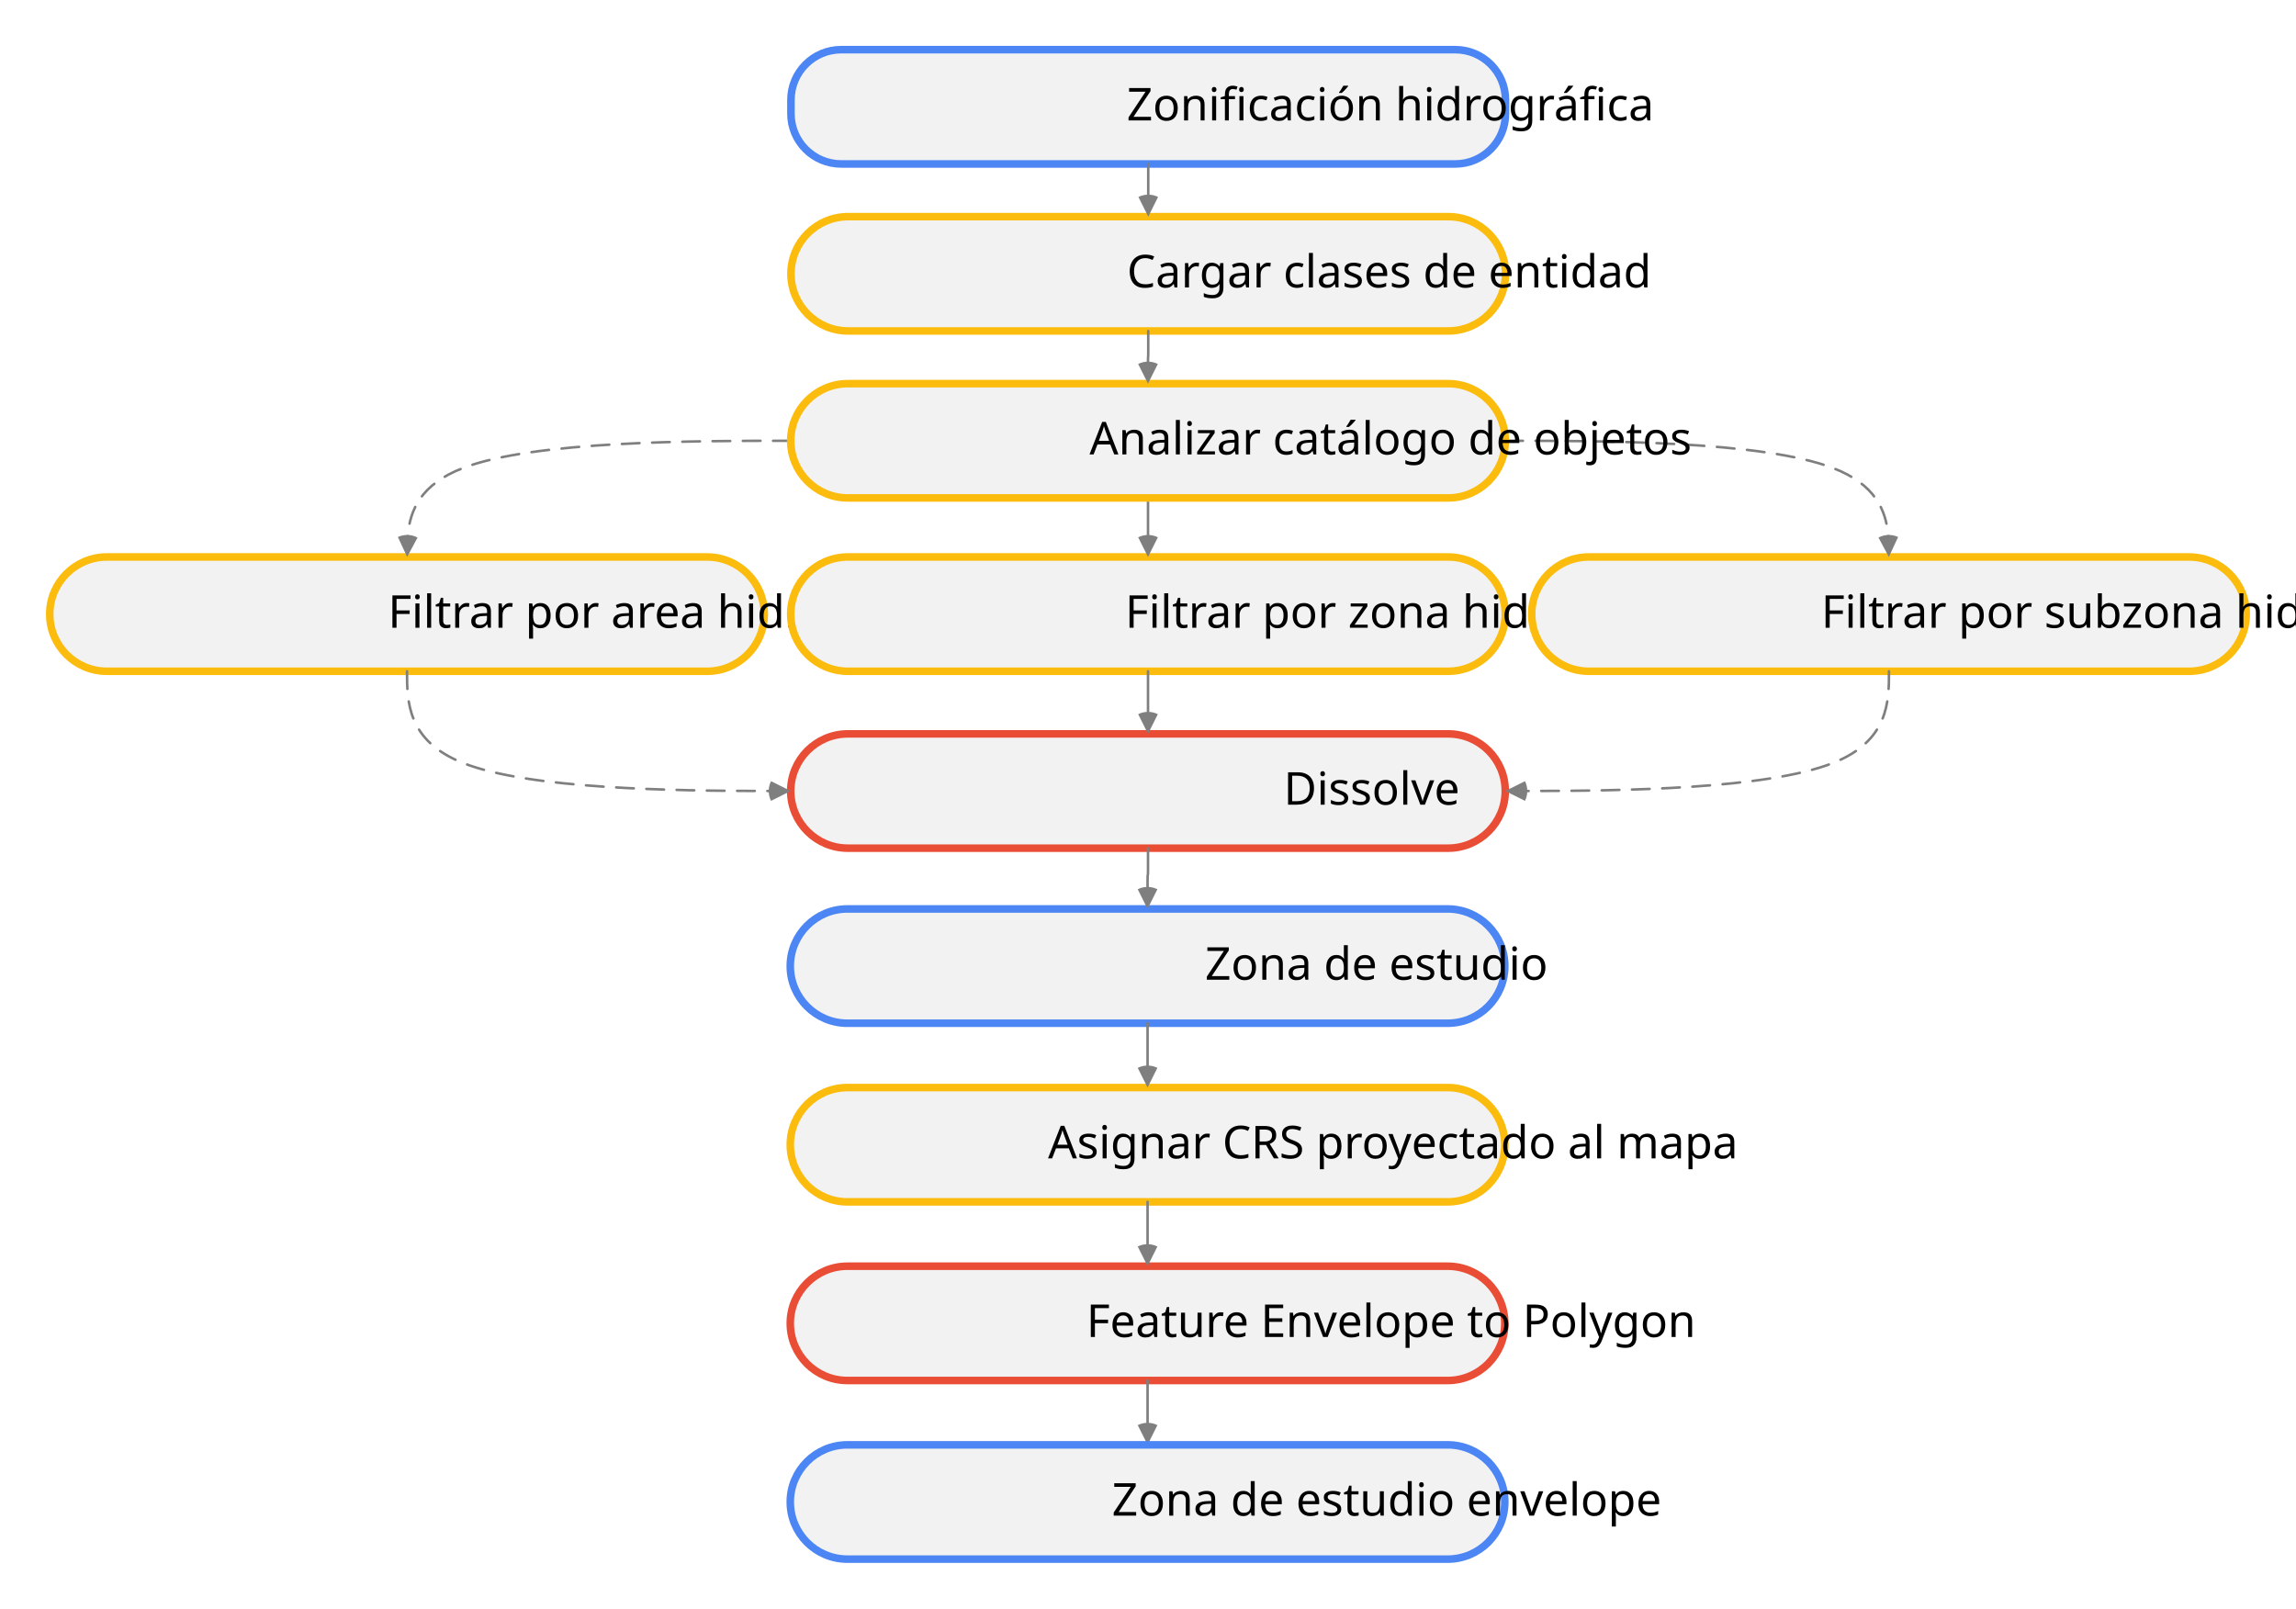
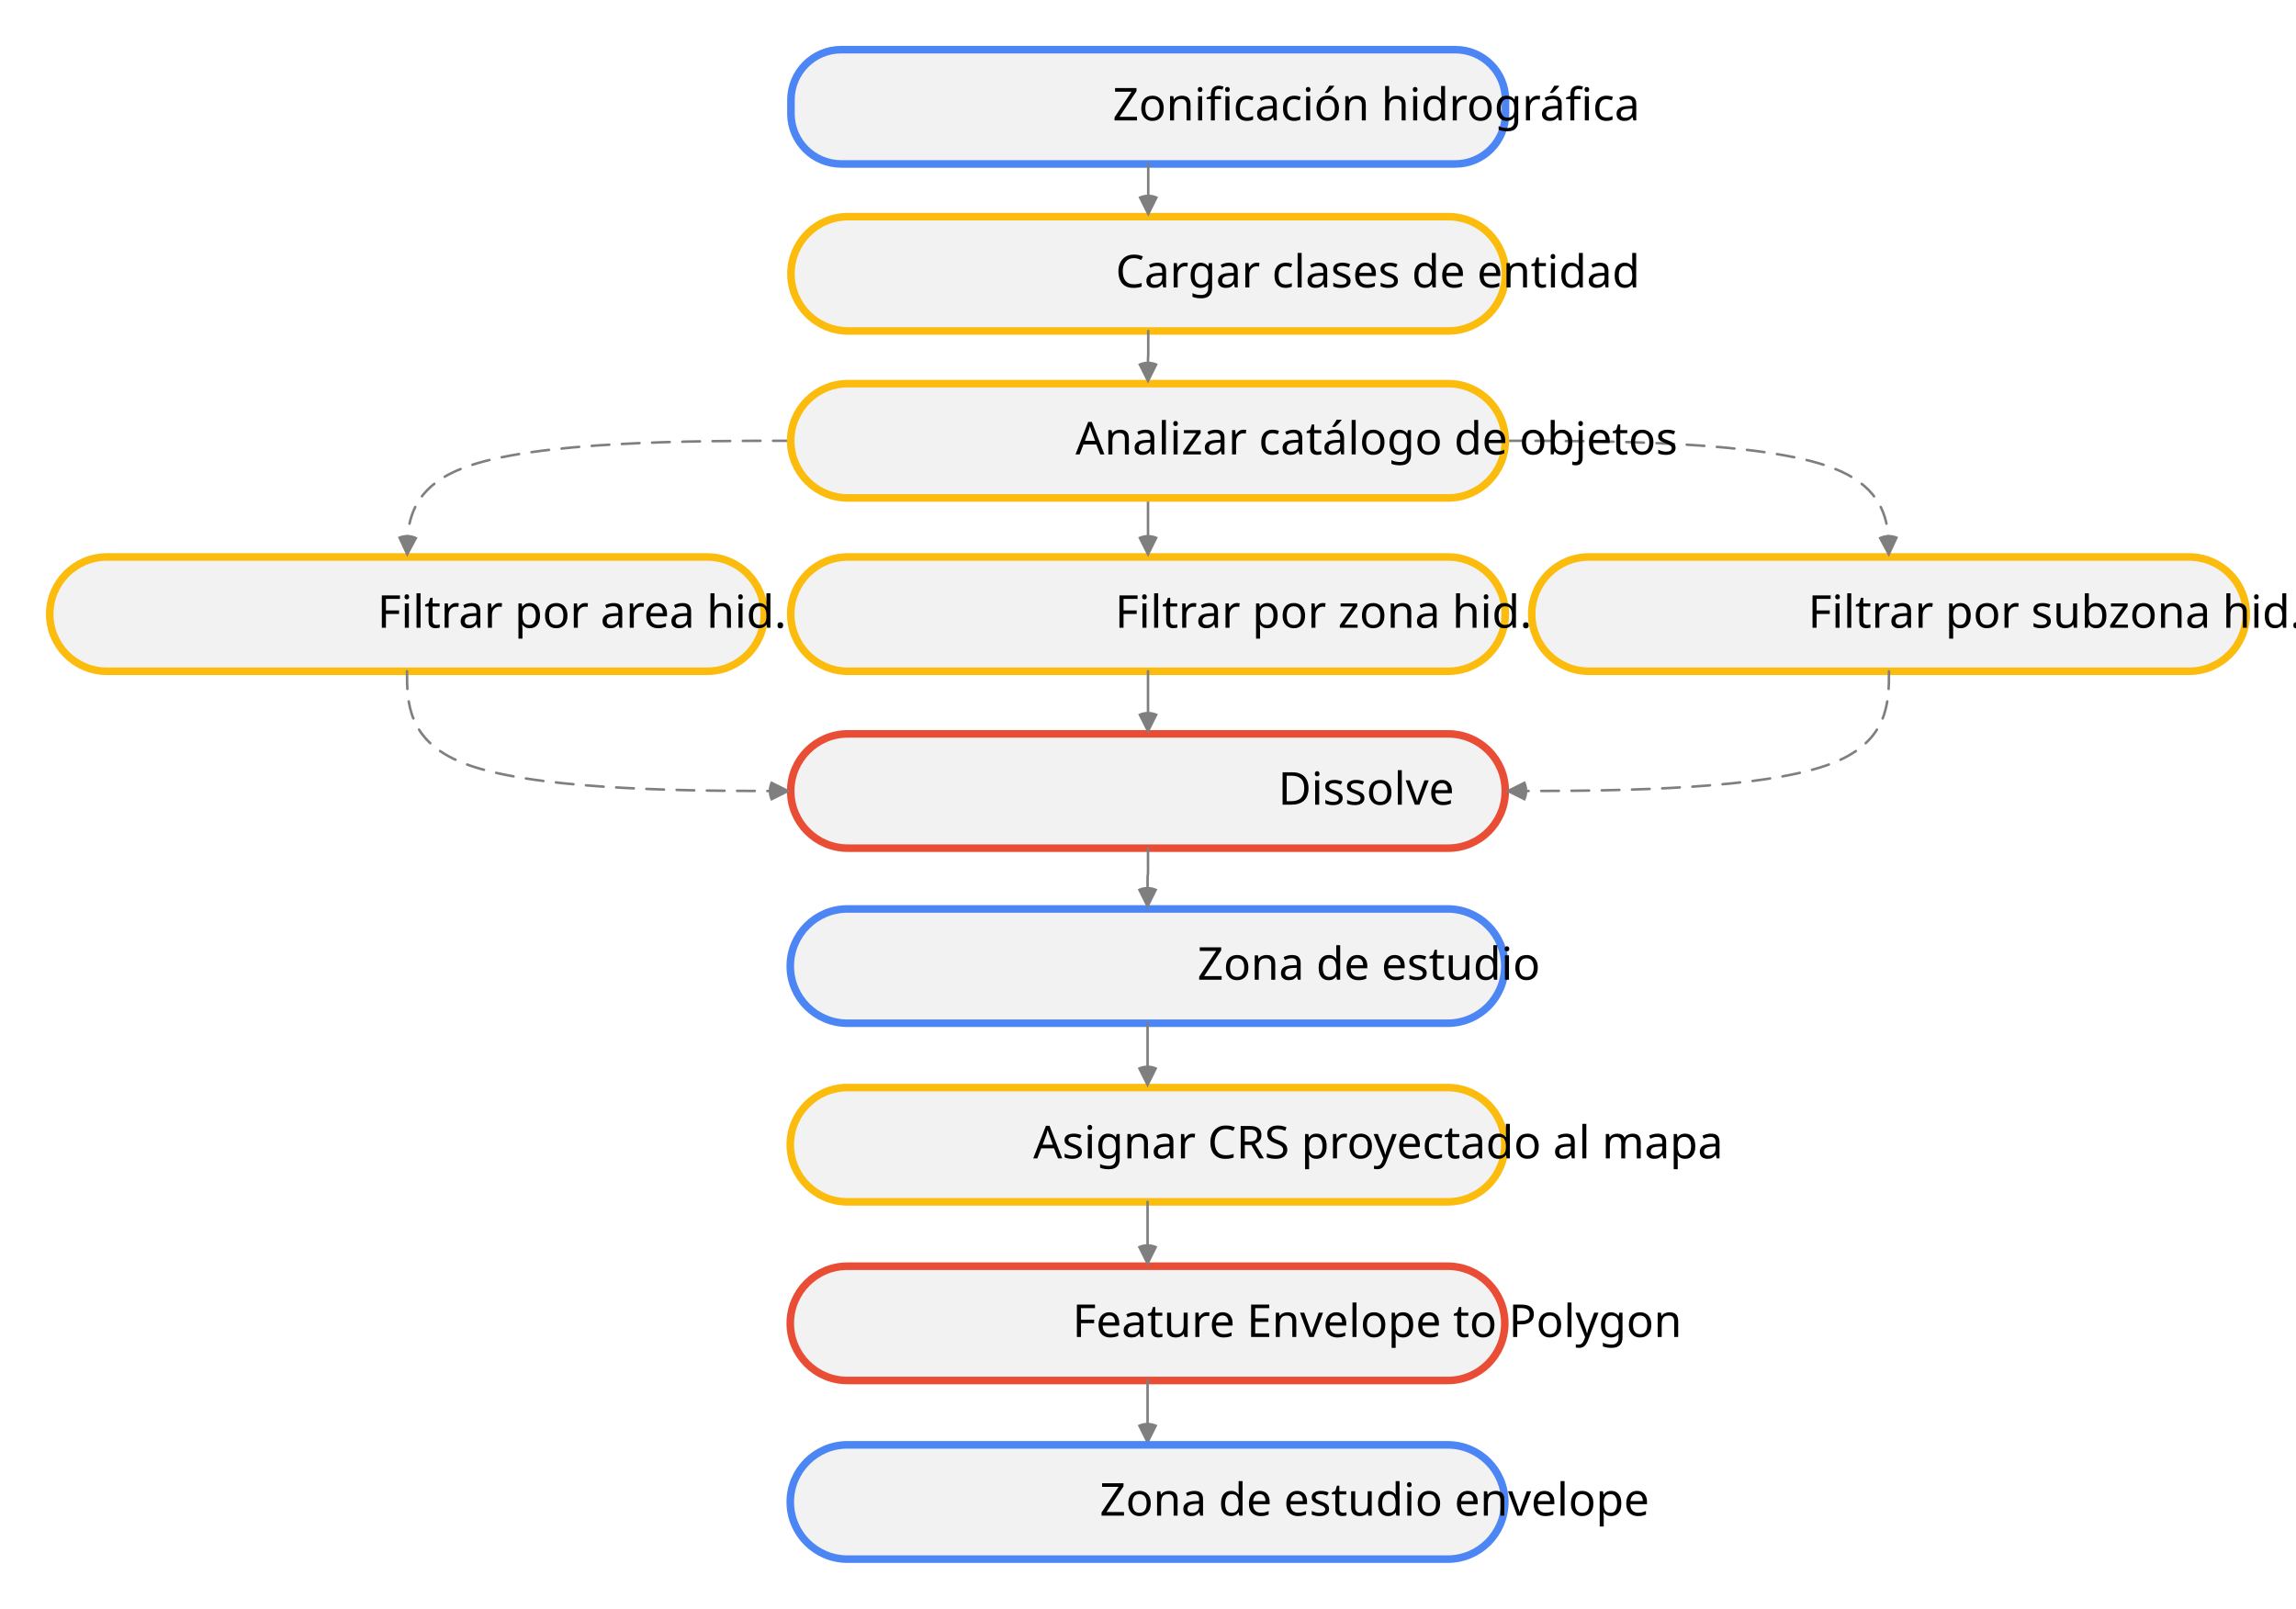
<svg xmlns="http://www.w3.org/2000/svg" xmlns:ns1="http://schemas.microsoft.com/visio/2003/SVGExtensions/" xmlns:xlink="http://www.w3.org/1999/xlink" width="6.325in" height="4.432in" viewBox="0 0 455.377 319.114" xml:space="preserve" color-interpolation-filters="sRGB" class="st12">
  <ns1:documentProperties ns1:langID="1033" ns1:metric="true" ns1:viewMarkup="false" />
  <style type="text/css">
	
		.st1 {fill:#f2f2f2;stroke:#4c85f4;stroke-width:1.5}
		.st2 {fill:#4c85f4;fill-opacity:1;stroke:#4c85f4;stroke-opacity:1;stroke-width:0.373}
- 		.st3 {fill:#000000;font-family:Segoe UI Light;font-size:0.75em}
+ 		.st3 {fill:#000000;font-family:Segoe UI;font-size:0.75em}
		.st4 {fill:#f2f2f2;stroke:#fbbc0e;stroke-width:1.5}
		.st5 {fill:#fbbc0e;fill-opacity:1;stroke:#fbbc0e;stroke-opacity:1;stroke-width:0.373}
		.st6 {marker-end:url(#mrkr6-16);stroke:#7f7f7f;stroke-linecap:round;stroke-linejoin:round;stroke-width:0.5}
		.st7 {fill:#7f7f7f;fill-opacity:1;stroke:#7f7f7f;stroke-opacity:1;stroke-width:0.258}
		.st8 {marker-end:url(#mrkr6-26);stroke:#7f7f7f;stroke-dasharray:3.5,2.5;stroke-linecap:round;stroke-linejoin:round;stroke-width:0.5}
		.st9 {fill:#f2f2f2;stroke:#ea4d35;stroke-width:1.5}
		.st10 {fill:#ea4d35;fill-opacity:1;stroke:#ea4d35;stroke-opacity:1;stroke-width:0.373}
		.st11 {marker-end:url(#mrkr6-26);stroke:#7f7f7f;stroke-linecap:round;stroke-linejoin:round;stroke-width:0.5}
		.st12 {fill:none;fill-rule:evenodd;font-size:12px;overflow:visible;stroke-linecap:square;stroke-miterlimit:3}
	
	</style>
  <defs id="Markers">
    <g id="lend6">
      <path d="M 2 1 L 0 0 L 2.012 -1.006 C 2.329 -0.373 2.329 0.373 2.012 1.006 " style="stroke:none" />
    </g>
    <marker id="mrkr6-4" class="st2" ns1:arrowType="6" ns1:arrowSize="2" ns1:setback="6.03" refX="6.03" orient="auto" markerUnits="strokeWidth" overflow="visible">
      <use xlink:href="#lend6" transform="scale(2.68) " />
    </marker>
    <marker id="mrkr6-9" class="st5" ns1:arrowType="6" ns1:arrowSize="2" ns1:setback="6.03" refX="6.03" orient="auto" markerUnits="strokeWidth" overflow="visible">
      <use xlink:href="#lend6" transform="scale(2.68) " />
    </marker>
    <marker id="mrkr6-16" class="st7" ns1:arrowType="6" ns1:arrowSize="0" ns1:setback="8.73" refX="-8.73" orient="auto" markerUnits="strokeWidth" overflow="visible">
      <use xlink:href="#lend6" transform="scale(-3.88,-3.88) " />
    </marker>
    <marker id="mrkr6-26" class="st7" ns1:arrowType="6" ns1:arrowSize="0" ns1:setback="8.01" refX="-8.01" orient="auto" markerUnits="strokeWidth" overflow="visible">
      <use xlink:href="#lend6" transform="scale(-3.88,-3.88) " />
    </marker>
    <marker id="mrkr6-34" class="st10" ns1:arrowType="6" ns1:arrowSize="2" ns1:setback="6.03" refX="6.03" orient="auto" markerUnits="strokeWidth" overflow="visible">
      <use xlink:href="#lend6" transform="scale(2.68) " />
    </marker>
  </defs>
  <g ns1:mID="0" ns1:index="1" ns1:groupContext="foregroundPage">
    <ns1:pageProperties ns1:drawingScale="0.0393701" ns1:pageScale="0.0393701" ns1:drawingUnits="24" ns1:shadowOffsetX="8.50394" ns1:shadowOffsetY="-8.50394" />
    <ns1:layer ns1:name="Connector" ns1:index="0" />
    <g id="shape83-1" ns1:mID="83" ns1:groupContext="shape" transform="translate(156.868,-286.59)">
      <ns1:userDefs>
        <ns1:ud ns1:nameU="CTypeTopLeftSnip" ns1:prompt="" ns1:val="VT0(0):5" />
        <ns1:ud ns1:nameU="CTypeTopRightSnip" ns1:prompt="" ns1:val="VT0(0):5" />
        <ns1:ud ns1:nameU="CTypeBotLeftSnip" ns1:prompt="" ns1:val="VT0(0):5" />
        <ns1:ud ns1:nameU="CTypeBotRightSnip" ns1:prompt="" ns1:val="VT0(0):5" />
        <ns1:ud ns1:nameU="CornerLockHoriz" ns1:prompt="" ns1:val="VT0(1):5" />
        <ns1:ud ns1:nameU="CornerLockVert" ns1:prompt="" ns1:val="VT0(1):5" />
        <ns1:ud ns1:nameU="CornerLockDiag" ns1:prompt="" ns1:val="VT0(0):5" />
        <ns1:ud ns1:nameU="TopLeftOffset" ns1:prompt="" ns1:val="VT0(0.15748031496063):24" />
        <ns1:ud ns1:nameU="TopRightOffset" ns1:prompt="" ns1:val="VT0(0.15748031496063):24" />
        <ns1:ud ns1:nameU="BotLeftOffset" ns1:prompt="" ns1:val="VT0(0.15748031496063):24" />
        <ns1:ud ns1:nameU="BotRightOffset" ns1:prompt="" ns1:val="VT0(0.15748031496063):24" />
        <ns1:ud ns1:nameU="visVersion" ns1:prompt="" ns1:val="VT0(15):26" />
        <ns1:ud ns1:nameU="TopLeftOffset" ns1:prompt="" ns1:val="VT0(0.13834211119984):1" />
        <ns1:ud ns1:nameU="TopRightOffset" ns1:prompt="" ns1:val="VT0(0.13834211119984):1" />
        <ns1:ud ns1:nameU="BotLeftOffset" ns1:prompt="" ns1:val="VT0(0.13834211119984):1" />
        <ns1:ud ns1:nameU="BotRightOffset" ns1:prompt="" ns1:val="VT0(0.13834211119984):1" />
      </ns1:userDefs>
      <ns1:textBlock ns1:margins="rect(4,4,4,4)" ns1:tabSpace="42.5197" />
      <ns1:textRect cx="70.866" cy="307.776" width="141.74" height="22.677" />
      <path d="M9.96 319.11 L131.77 319.11 A9.96 9.96 -180 0 0 141.73 309.15 L141.73 306.4 A9.96 9.96 -180 0 0        131.77 296.44 L9.96 296.44 A9.96 9.96 -180 0 0 -0 306.4 L0 309.15 A9.96 9.96 -180 0 0 9.96 319.11        Z" class="st1" />
-       <text x="24.5" y="310.48" class="st3" ns1:langID="1033">
+       <text x="21.72" y="310.48" class="st3" ns1:langID="1033">
        <ns1:paragraph ns1:horizAlign="1" />
        <ns1:tabList />Zonificación hidrográfica</text>
    </g>
    <g id="shape84-6" ns1:mID="84" ns1:groupContext="shape" transform="translate(156.868,-253.466)">
      <ns1:userDefs>
        <ns1:ud ns1:nameU="CTypeTopLeftSnip" ns1:prompt="" ns1:val="VT0(0):5" />
        <ns1:ud ns1:nameU="CTypeTopRightSnip" ns1:prompt="" ns1:val="VT0(0):5" />
        <ns1:ud ns1:nameU="CTypeBotLeftSnip" ns1:prompt="" ns1:val="VT0(0):5" />
        <ns1:ud ns1:nameU="CTypeBotRightSnip" ns1:prompt="" ns1:val="VT0(0):5" />
        <ns1:ud ns1:nameU="CornerLockHoriz" ns1:prompt="" ns1:val="VT0(1):5" />
        <ns1:ud ns1:nameU="CornerLockVert" ns1:prompt="" ns1:val="VT0(1):5" />
        <ns1:ud ns1:nameU="CornerLockDiag" ns1:prompt="" ns1:val="VT0(0):5" />
        <ns1:ud ns1:nameU="TopLeftOffset" ns1:prompt="" ns1:val="VT0(0.15748031496063):24" />
        <ns1:ud ns1:nameU="TopRightOffset" ns1:prompt="" ns1:val="VT0(0.15748031496063):24" />
        <ns1:ud ns1:nameU="BotLeftOffset" ns1:prompt="" ns1:val="VT0(0.15748031496063):24" />
        <ns1:ud ns1:nameU="BotRightOffset" ns1:prompt="" ns1:val="VT0(0.15748031496063):24" />
        <ns1:ud ns1:nameU="visVersion" ns1:prompt="" ns1:val="VT0(15):26" />
      </ns1:userDefs>
      <ns1:textBlock ns1:margins="rect(4,4,4,4)" ns1:tabSpace="42.5197" />
      <ns1:textRect cx="70.866" cy="307.776" width="141.74" height="22.677" />
      <path d="M11.34 319.11 L130.39 319.11 A11.338 11.338 -180 0 0 141.73 307.78 A11.338 11.338 -180 0 0 130.39 296.44        L11.34 296.44 A11.338 11.338 -180 0 0 0 307.78 A11.338 11.338 -180 0 0 11.34 319.11 Z" class="st4" />
-       <text x="24.53" y="310.48" class="st3" ns1:langID="1033">
+       <text x="22.29" y="310.48" class="st3" ns1:langID="1033">
        <ns1:paragraph ns1:horizAlign="1" />
        <ns1:tabList />Cargar clases de entidad</text>
    </g>
    <g id="shape85-11" ns1:mID="85" ns1:groupContext="shape" ns1:layerMember="0" transform="translate(220.648,-288.453)">
      <ns1:userDefs>
        <ns1:ud ns1:nameU="visVersion" ns1:val="VT0(15):26" />
      </ns1:userDefs>
      <path d="M7.09 320.98 C7.09 322.47 7.09 324.83 7.09 327.06" class="st6" />
    </g>
    <g id="shape86-17" ns1:mID="86" ns1:groupContext="shape" transform="translate(9.84707,-185.96)">
      <ns1:userDefs>
        <ns1:ud ns1:nameU="CTypeTopLeftSnip" ns1:prompt="" ns1:val="VT0(0):5" />
        <ns1:ud ns1:nameU="CTypeTopRightSnip" ns1:prompt="" ns1:val="VT0(0):5" />
        <ns1:ud ns1:nameU="CTypeBotLeftSnip" ns1:prompt="" ns1:val="VT0(0):5" />
        <ns1:ud ns1:nameU="CTypeBotRightSnip" ns1:prompt="" ns1:val="VT0(0):5" />
        <ns1:ud ns1:nameU="CornerLockHoriz" ns1:prompt="" ns1:val="VT0(1):5" />
        <ns1:ud ns1:nameU="CornerLockVert" ns1:prompt="" ns1:val="VT0(1):5" />
        <ns1:ud ns1:nameU="CornerLockDiag" ns1:prompt="" ns1:val="VT0(0):5" />
        <ns1:ud ns1:nameU="TopLeftOffset" ns1:prompt="" ns1:val="VT0(0.15748031496063):24" />
        <ns1:ud ns1:nameU="TopRightOffset" ns1:prompt="" ns1:val="VT0(0.15748031496063):24" />
        <ns1:ud ns1:nameU="BotLeftOffset" ns1:prompt="" ns1:val="VT0(0.15748031496063):24" />
        <ns1:ud ns1:nameU="BotRightOffset" ns1:prompt="" ns1:val="VT0(0.15748031496063):24" />
        <ns1:ud ns1:nameU="visVersion" ns1:prompt="" ns1:val="VT0(15):26" />
      </ns1:userDefs>
      <ns1:textBlock ns1:margins="rect(4,4,4,4)" ns1:tabSpace="42.5197" />
      <ns1:textRect cx="70.866" cy="307.776" width="141.74" height="22.677" />
      <path d="M11.34 319.11 L130.39 319.11 A11.338 11.338 -180 0 0 141.73 307.78 A11.338 11.338 -180 0 0 130.39 296.44        L11.34 296.44 A11.338 11.338 -180 0 0 0 307.78 A11.338 11.338 -180 0 0 11.34 319.11 Z" class="st4" />
-       <text x="24.98" y="310.48" class="st3" ns1:langID="1033">
+       <text x="22.88" y="310.48" class="st3" ns1:langID="1033">
        <ns1:paragraph ns1:horizAlign="1" />
        <ns1:tabList />Filtrar por area hid. - AH</text>
    </g>
    <g id="shape87-21" ns1:mID="87" ns1:groupContext="shape" ns1:layerMember="0" transform="translate(156.822,-231.68)">
      <ns1:userDefs>
        <ns1:ud ns1:nameU="visVersion" ns1:val="VT0(15):26" />
      </ns1:userDefs>
      <path d="M0 319.11 C-19.03 319.11 -50.94 319.11 -65.01 324.52 C-73.47 327.76 -75.48 332.96 -75.96 337.79 L-75.97 338.15" class="st8" />
    </g>
    <g id="shape88-27" ns1:mID="88" ns1:groupContext="shape" transform="translate(156.822,-185.96)">
      <ns1:userDefs>
        <ns1:ud ns1:nameU="CTypeTopLeftSnip" ns1:prompt="" ns1:val="VT0(0):5" />
        <ns1:ud ns1:nameU="CTypeTopRightSnip" ns1:prompt="" ns1:val="VT0(0):5" />
        <ns1:ud ns1:nameU="CTypeBotLeftSnip" ns1:prompt="" ns1:val="VT0(0):5" />
        <ns1:ud ns1:nameU="CTypeBotRightSnip" ns1:prompt="" ns1:val="VT0(0):5" />
        <ns1:ud ns1:nameU="CornerLockHoriz" ns1:prompt="" ns1:val="VT0(1):5" />
        <ns1:ud ns1:nameU="CornerLockVert" ns1:prompt="" ns1:val="VT0(1):5" />
        <ns1:ud ns1:nameU="CornerLockDiag" ns1:prompt="" ns1:val="VT0(0):5" />
        <ns1:ud ns1:nameU="TopLeftOffset" ns1:prompt="" ns1:val="VT0(0.15748031496063):24" />
        <ns1:ud ns1:nameU="TopRightOffset" ns1:prompt="" ns1:val="VT0(0.15748031496063):24" />
        <ns1:ud ns1:nameU="BotLeftOffset" ns1:prompt="" ns1:val="VT0(0.15748031496063):24" />
        <ns1:ud ns1:nameU="BotRightOffset" ns1:prompt="" ns1:val="VT0(0.15748031496063):24" />
        <ns1:ud ns1:nameU="visVersion" ns1:prompt="" ns1:val="VT0(15):26" />
      </ns1:userDefs>
      <ns1:textBlock ns1:margins="rect(4,4,4,4)" ns1:tabSpace="42.5197" />
      <ns1:textRect cx="70.866" cy="307.776" width="141.74" height="22.677" />
      <path d="M11.34 319.11 L130.39 319.11 A11.338 11.338 -180 0 0 141.73 307.78 A11.338 11.338 -180 0 0 130.39 296.44        L11.34 296.44 A11.338 11.338 -180 0 0 0 307.78 A11.338 11.338 -180 0 0 11.34 319.11 Z" class="st4" />
-       <text x="24.21" y="310.48" class="st3" ns1:langID="1033">
+       <text x="22.21" y="310.48" class="st3" ns1:langID="1033">
        <ns1:paragraph ns1:horizAlign="1" />
        <ns1:tabList />Filtrar por zona hid. - ZH</text>
    </g>
    <g id="shape89-31" ns1:mID="89" ns1:groupContext="shape" transform="translate(156.822,-150.871)">
      <ns1:userDefs>
        <ns1:ud ns1:nameU="CTypeTopLeftSnip" ns1:prompt="" ns1:val="VT0(0):5" />
        <ns1:ud ns1:nameU="CTypeTopRightSnip" ns1:prompt="" ns1:val="VT0(0):5" />
        <ns1:ud ns1:nameU="CTypeBotLeftSnip" ns1:prompt="" ns1:val="VT0(0):5" />
        <ns1:ud ns1:nameU="CTypeBotRightSnip" ns1:prompt="" ns1:val="VT0(0):5" />
        <ns1:ud ns1:nameU="CornerLockHoriz" ns1:prompt="" ns1:val="VT0(1):5" />
        <ns1:ud ns1:nameU="CornerLockVert" ns1:prompt="" ns1:val="VT0(1):5" />
        <ns1:ud ns1:nameU="CornerLockDiag" ns1:prompt="" ns1:val="VT0(0):5" />
        <ns1:ud ns1:nameU="TopLeftOffset" ns1:prompt="" ns1:val="VT0(0.15748031496063):24" />
        <ns1:ud ns1:nameU="TopRightOffset" ns1:prompt="" ns1:val="VT0(0.15748031496063):24" />
        <ns1:ud ns1:nameU="BotLeftOffset" ns1:prompt="" ns1:val="VT0(0.15748031496063):24" />
        <ns1:ud ns1:nameU="BotRightOffset" ns1:prompt="" ns1:val="VT0(0.15748031496063):24" />
        <ns1:ud ns1:nameU="visVersion" ns1:prompt="" ns1:val="VT0(15):26" />
      </ns1:userDefs>
      <ns1:textBlock ns1:margins="rect(4,4,4,4)" ns1:tabSpace="42.5197" />
      <ns1:textRect cx="70.866" cy="307.776" width="141.74" height="22.677" />
      <path d="M11.34 319.11 L130.39 319.11 A11.338 11.338 -180 0 0 141.73 307.78 A11.338 11.338 -180 0 0 130.39 296.44        L11.34 296.44 A11.338 11.338 -180 0 0 0 307.78 A11.338 11.338 -180 0 0 11.34 319.11 Z" class="st9" />
-       <text x="55.66" y="310.48" class="st3" ns1:langID="1033">
+       <text x="54.57" y="310.48" class="st3" ns1:langID="1033">
        <ns1:paragraph ns1:horizAlign="1" />
        <ns1:tabList />Dissolve</text>
    </g>
    <g id="shape90-36" ns1:mID="90" ns1:groupContext="shape" transform="translate(303.798,-185.96)">
      <ns1:userDefs>
        <ns1:ud ns1:nameU="CTypeTopLeftSnip" ns1:prompt="" ns1:val="VT0(0):5" />
        <ns1:ud ns1:nameU="CTypeTopRightSnip" ns1:prompt="" ns1:val="VT0(0):5" />
        <ns1:ud ns1:nameU="CTypeBotLeftSnip" ns1:prompt="" ns1:val="VT0(0):5" />
        <ns1:ud ns1:nameU="CTypeBotRightSnip" ns1:prompt="" ns1:val="VT0(0):5" />
        <ns1:ud ns1:nameU="CornerLockHoriz" ns1:prompt="" ns1:val="VT0(1):5" />
        <ns1:ud ns1:nameU="CornerLockVert" ns1:prompt="" ns1:val="VT0(1):5" />
        <ns1:ud ns1:nameU="CornerLockDiag" ns1:prompt="" ns1:val="VT0(0):5" />
        <ns1:ud ns1:nameU="TopLeftOffset" ns1:prompt="" ns1:val="VT0(0.15748031496063):24" />
        <ns1:ud ns1:nameU="TopRightOffset" ns1:prompt="" ns1:val="VT0(0.15748031496063):24" />
        <ns1:ud ns1:nameU="BotLeftOffset" ns1:prompt="" ns1:val="VT0(0.15748031496063):24" />
        <ns1:ud ns1:nameU="BotRightOffset" ns1:prompt="" ns1:val="VT0(0.15748031496063):24" />
        <ns1:ud ns1:nameU="visVersion" ns1:prompt="" ns1:val="VT0(15):26" />
      </ns1:userDefs>
      <ns1:textBlock ns1:margins="rect(4,4,4,4)" ns1:tabSpace="42.5197" />
      <ns1:textRect cx="70.866" cy="307.776" width="141.74" height="22.677" />
      <path d="M11.34 319.11 L130.39 319.11 A11.338 11.338 -180 0 0 141.73 307.78 A11.338 11.338 -180 0 0 130.39 296.44        L11.34 296.44 A11.338 11.338 -180 0 0 0 307.78 A11.338 11.338 -180 0 0 11.34 319.11 Z" class="st4" />
-       <text x="15.3" y="310.48" class="st3" ns1:langID="1033">
+       <text x="12.71" y="310.48" class="st3" ns1:langID="1033">
        <ns1:paragraph ns1:horizAlign="1" />
        <ns1:tabList />Filtrar por subzona hid. - SZH</text>
    </g>
    <g id="shape91-40" ns1:mID="91" ns1:groupContext="shape" ns1:layerMember="0" transform="translate(220.602,-221.576)">
      <ns1:userDefs>
        <ns1:ud ns1:nameU="visVersion" ns1:val="VT0(15):26" />
      </ns1:userDefs>
      <path d="M7.09 320.35 C7.09 322.14 7.09 325.04 7.09 327.69" class="st6" />
    </g>
    <g id="shape92-45" ns1:mID="92" ns1:groupContext="shape" ns1:layerMember="0" transform="translate(298.555,-231.68)">
      <ns1:userDefs>
        <ns1:ud ns1:nameU="visVersion" ns1:val="VT0(15):26" />
      </ns1:userDefs>
      <path d="M0 319.11 C19.03 319.11 50.94 319.11 65.01 324.52 C73.47 327.76 75.48 332.96 75.96 337.79 L75.97 338.15" class="st8" />
    </g>
    <g id="shape94-50" ns1:mID="94" ns1:groupContext="shape" ns1:layerMember="0" transform="translate(220.602,-186.841)">
      <ns1:userDefs>
        <ns1:ud ns1:nameU="visVersion" ns1:val="VT0(15):26" />
      </ns1:userDefs>
      <path d="M7.09 319.99 C7.09 321.96 7.09 325.17 7.09 328.04" class="st6" />
    </g>
    <g id="shape95-55" ns1:mID="95" ns1:groupContext="shape" ns1:layerMember="0" transform="translate(80.7132,-185.96)">
      <ns1:userDefs>
        <ns1:ud ns1:nameU="visVersion" ns1:val="VT0(15):26" />
      </ns1:userDefs>
      <path d="M0 319.11 C0 325.05 -0 332.92 11.13 337.31 C24.18 342.46 52.52 342.84 71.74 342.86 L72.1 342.86" class="st8" />
    </g>
    <g id="shape96-60" ns1:mID="96" ns1:groupContext="shape" ns1:layerMember="0" transform="translate(374.664,-185.96)">
      <ns1:userDefs>
        <ns1:ud ns1:nameU="visVersion" ns1:val="VT0(15):26" />
      </ns1:userDefs>
      <path d="M0 319.11 C0 325.05 0 332.92 -11.13 337.31 C-24.18 342.46 -52.52 342.84 -71.74 342.86 L-72.1 342.86" class="st8" />
    </g>
    <g id="shape98-65" ns1:mID="98" ns1:groupContext="shape" transform="translate(156.733,-116.146)">
      <ns1:userDefs>
        <ns1:ud ns1:nameU="CTypeTopLeftSnip" ns1:prompt="" ns1:val="VT0(0):5" />
        <ns1:ud ns1:nameU="CTypeTopRightSnip" ns1:prompt="" ns1:val="VT0(0):5" />
        <ns1:ud ns1:nameU="CTypeBotLeftSnip" ns1:prompt="" ns1:val="VT0(0):5" />
        <ns1:ud ns1:nameU="CTypeBotRightSnip" ns1:prompt="" ns1:val="VT0(0):5" />
        <ns1:ud ns1:nameU="CornerLockHoriz" ns1:prompt="" ns1:val="VT0(1):5" />
        <ns1:ud ns1:nameU="CornerLockVert" ns1:prompt="" ns1:val="VT0(1):5" />
        <ns1:ud ns1:nameU="CornerLockDiag" ns1:prompt="" ns1:val="VT0(0):5" />
        <ns1:ud ns1:nameU="TopLeftOffset" ns1:prompt="" ns1:val="VT0(0.15748031496063):24" />
        <ns1:ud ns1:nameU="TopRightOffset" ns1:prompt="" ns1:val="VT0(0.15748031496063):24" />
        <ns1:ud ns1:nameU="BotLeftOffset" ns1:prompt="" ns1:val="VT0(0.15748031496063):24" />
        <ns1:ud ns1:nameU="BotRightOffset" ns1:prompt="" ns1:val="VT0(0.15748031496063):24" />
        <ns1:ud ns1:nameU="visVersion" ns1:prompt="" ns1:val="VT0(15):26" />
      </ns1:userDefs>
      <ns1:textBlock ns1:margins="rect(4,4,4,4)" ns1:tabSpace="42.5197" />
      <ns1:textRect cx="70.866" cy="307.776" width="141.74" height="22.677" />
      <path d="M11.34 319.11 L130.39 319.11 A11.338 11.338 -180 0 0 141.73 307.78 A11.338 11.338 -180 0 0 130.39 296.44        L11.34 296.44 A11.338 11.338 -180 0 0 0 307.78 A11.338 11.338 -180 0 0 11.34 319.11 Z" class="st1" />
-       <text x="40.16" y="310.48" class="st3" ns1:langID="1033">
+       <text x="38.65" y="310.48" class="st3" ns1:langID="1033">
        <ns1:paragraph ns1:horizAlign="1" />
        <ns1:tabList />Zona de estudio</text>
    </g>
    <g id="shape99-69" ns1:mID="99" ns1:groupContext="shape" transform="translate(156.733,-80.7132)">
      <ns1:userDefs>
        <ns1:ud ns1:nameU="CTypeTopLeftSnip" ns1:prompt="" ns1:val="VT0(0):5" />
        <ns1:ud ns1:nameU="CTypeTopRightSnip" ns1:prompt="" ns1:val="VT0(0):5" />
        <ns1:ud ns1:nameU="CTypeBotLeftSnip" ns1:prompt="" ns1:val="VT0(0):5" />
        <ns1:ud ns1:nameU="CTypeBotRightSnip" ns1:prompt="" ns1:val="VT0(0):5" />
        <ns1:ud ns1:nameU="CornerLockHoriz" ns1:prompt="" ns1:val="VT0(1):5" />
        <ns1:ud ns1:nameU="CornerLockVert" ns1:prompt="" ns1:val="VT0(1):5" />
        <ns1:ud ns1:nameU="CornerLockDiag" ns1:prompt="" ns1:val="VT0(0):5" />
        <ns1:ud ns1:nameU="TopLeftOffset" ns1:prompt="" ns1:val="VT0(0.15748031496063):24" />
        <ns1:ud ns1:nameU="TopRightOffset" ns1:prompt="" ns1:val="VT0(0.15748031496063):24" />
        <ns1:ud ns1:nameU="BotLeftOffset" ns1:prompt="" ns1:val="VT0(0.15748031496063):24" />
        <ns1:ud ns1:nameU="BotRightOffset" ns1:prompt="" ns1:val="VT0(0.15748031496063):24" />
        <ns1:ud ns1:nameU="visVersion" ns1:prompt="" ns1:val="VT0(15):26" />
      </ns1:userDefs>
      <ns1:textBlock ns1:margins="rect(4,4,4,4)" ns1:tabSpace="42.5197" />
      <ns1:textRect cx="70.866" cy="307.776" width="141.74" height="22.677" />
      <path d="M11.34 319.11 L130.39 319.11 A11.338 11.338 -180 0 0 141.73 307.78 A11.338 11.338 -180 0 0 130.39 296.44        L11.34 296.44 A11.338 11.338 -180 0 0 0 307.78 A11.338 11.338 -180 0 0 11.34 319.11 Z" class="st4" />
-       <text x="9.01" y="310.48" class="st3" ns1:langID="1033">
+       <text x="6.08" y="310.48" class="st3" ns1:langID="1033">
        <ns1:paragraph ns1:horizAlign="1" />
        <ns1:tabList />Asignar CRS proyectado al mapa</text>
    </g>
    <g id="shape101-73" ns1:mID="101" ns1:groupContext="shape" ns1:layerMember="0" transform="translate(234.731,-151.934)">
      <ns1:userDefs>
        <ns1:ud ns1:nameU="visVersion" ns1:val="VT0(15):26" />
      </ns1:userDefs>
      <path d="M-7.04 320.18 C-7.04 322.83 -7.04 323.72 -7.04 324.44 C-7.04 324.81 -7.04 325.13 -7.05 325.3 C-7.07 325.49 -7.1        325.49 -7.11 325.67 C-7.13 325.88 -7.13 326.31 -7.13 326.79 C-7.13 327.1 -7.13 327.43 -7.13 327.86" class="st6" />
    </g>
    <g id="shape104-78" ns1:mID="104" ns1:groupContext="shape" transform="translate(156.733,-45.2801)">
      <ns1:userDefs>
        <ns1:ud ns1:nameU="CTypeTopLeftSnip" ns1:prompt="" ns1:val="VT0(0):5" />
        <ns1:ud ns1:nameU="CTypeTopRightSnip" ns1:prompt="" ns1:val="VT0(0):5" />
        <ns1:ud ns1:nameU="CTypeBotLeftSnip" ns1:prompt="" ns1:val="VT0(0):5" />
        <ns1:ud ns1:nameU="CTypeBotRightSnip" ns1:prompt="" ns1:val="VT0(0):5" />
        <ns1:ud ns1:nameU="CornerLockHoriz" ns1:prompt="" ns1:val="VT0(1):5" />
        <ns1:ud ns1:nameU="CornerLockVert" ns1:prompt="" ns1:val="VT0(1):5" />
        <ns1:ud ns1:nameU="CornerLockDiag" ns1:prompt="" ns1:val="VT0(0):5" />
        <ns1:ud ns1:nameU="TopLeftOffset" ns1:prompt="" ns1:val="VT0(0.15748031496063):24" />
        <ns1:ud ns1:nameU="TopRightOffset" ns1:prompt="" ns1:val="VT0(0.15748031496063):24" />
        <ns1:ud ns1:nameU="BotLeftOffset" ns1:prompt="" ns1:val="VT0(0.15748031496063):24" />
        <ns1:ud ns1:nameU="BotRightOffset" ns1:prompt="" ns1:val="VT0(0.15748031496063):24" />
        <ns1:ud ns1:nameU="visVersion" ns1:prompt="" ns1:val="VT0(15):26" />
      </ns1:userDefs>
      <ns1:textBlock ns1:margins="rect(4,4,4,4)" ns1:tabSpace="42.5197" />
      <ns1:textRect cx="70.866" cy="307.776" width="141.74" height="22.677" />
      <path d="M11.34 319.11 L130.39 319.11 A11.338 11.338 -180 0 0 141.73 307.78 A11.338 11.338 -180 0 0 130.39 296.44        L11.34 296.44 A11.338 11.338 -180 0 0 0 307.78 A11.338 11.338 -180 0 0 11.34 319.11 Z" class="st9" />
-       <text x="16.62" y="310.48" class="st3" ns1:langID="1033">
+       <text x="13.86" y="310.48" class="st3" ns1:langID="1033">
        <ns1:paragraph ns1:horizAlign="1" />
        <ns1:tabList />Feature Envelope to Polygon</text>
    </g>
    <g id="shape105-82" ns1:mID="105" ns1:groupContext="shape" ns1:layerMember="0" transform="translate(220.513,-81.4219)">
      <ns1:userDefs>
        <ns1:ud ns1:nameU="visVersion" ns1:val="VT0(15):26" />
      </ns1:userDefs>
      <path d="M7.09 319.82 C7.09 321.87 7.09 325.23 7.09 328.21" class="st6" />
    </g>
    <g id="shape108-87" ns1:mID="108" ns1:groupContext="shape" ns1:layerMember="0" transform="translate(220.513,-45.9888)">
      <ns1:userDefs>
        <ns1:ud ns1:nameU="visVersion" ns1:val="VT0(15):26" />
      </ns1:userDefs>
      <path d="M7.09 319.82 C7.09 321.87 7.09 325.23 7.09 328.21" class="st6" />
    </g>
    <g id="shape125-92" ns1:mID="125" ns1:groupContext="shape" transform="translate(156.733,-9.84707)">
      <ns1:userDefs>
        <ns1:ud ns1:nameU="CTypeTopLeftSnip" ns1:prompt="" ns1:val="VT0(0):5" />
        <ns1:ud ns1:nameU="CTypeTopRightSnip" ns1:prompt="" ns1:val="VT0(0):5" />
        <ns1:ud ns1:nameU="CTypeBotLeftSnip" ns1:prompt="" ns1:val="VT0(0):5" />
        <ns1:ud ns1:nameU="CTypeBotRightSnip" ns1:prompt="" ns1:val="VT0(0):5" />
        <ns1:ud ns1:nameU="CornerLockHoriz" ns1:prompt="" ns1:val="VT0(1):5" />
        <ns1:ud ns1:nameU="CornerLockVert" ns1:prompt="" ns1:val="VT0(1):5" />
        <ns1:ud ns1:nameU="CornerLockDiag" ns1:prompt="" ns1:val="VT0(0):5" />
        <ns1:ud ns1:nameU="TopLeftOffset" ns1:prompt="" ns1:val="VT0(0.15748031496063):24" />
        <ns1:ud ns1:nameU="TopRightOffset" ns1:prompt="" ns1:val="VT0(0.15748031496063):24" />
        <ns1:ud ns1:nameU="BotLeftOffset" ns1:prompt="" ns1:val="VT0(0.15748031496063):24" />
        <ns1:ud ns1:nameU="BotRightOffset" ns1:prompt="" ns1:val="VT0(0.15748031496063):24" />
        <ns1:ud ns1:nameU="visVersion" ns1:prompt="" ns1:val="VT0(15):26" />
      </ns1:userDefs>
      <ns1:textBlock ns1:margins="rect(4,4,4,4)" ns1:tabSpace="42.5197" />
      <ns1:textRect cx="70.866" cy="307.776" width="141.74" height="22.677" />
      <path d="M11.34 319.11 L130.39 319.11 A11.338 11.338 -180 0 0 141.73 307.78 A11.338 11.338 -180 0 0 130.39 296.44        L11.34 296.44 A11.338 11.338 -180 0 0 0 307.78 A11.338 11.338 -180 0 0 11.34 319.11 Z" class="st1" />
-       <text x="21.69" y="310.48" class="st3" ns1:langID="1033">
+       <text x="19.28" y="310.48" class="st3" ns1:langID="1033">
        <ns1:paragraph ns1:horizAlign="1" />
        <ns1:tabList />Zona de estudio envelope</text>
    </g>
    <g id="shape133-96" ns1:mID="133" ns1:groupContext="shape" ns1:layerMember="0" transform="translate(220.513,-116.855)">
      <ns1:userDefs>
        <ns1:ud ns1:nameU="visVersion" ns1:val="VT0(15):26" />
      </ns1:userDefs>
      <path d="M7.09 319.82 C7.09 321.87 7.09 325.23 7.09 328.21" class="st6" />
    </g>
    <g id="shape135-101" ns1:mID="135" ns1:groupContext="shape" transform="translate(156.822,-220.341)">
      <ns1:userDefs>
        <ns1:ud ns1:nameU="CTypeTopLeftSnip" ns1:prompt="" ns1:val="VT0(0):5" />
        <ns1:ud ns1:nameU="CTypeTopRightSnip" ns1:prompt="" ns1:val="VT0(0):5" />
        <ns1:ud ns1:nameU="CTypeBotLeftSnip" ns1:prompt="" ns1:val="VT0(0):5" />
        <ns1:ud ns1:nameU="CTypeBotRightSnip" ns1:prompt="" ns1:val="VT0(0):5" />
        <ns1:ud ns1:nameU="CornerLockHoriz" ns1:prompt="" ns1:val="VT0(1):5" />
        <ns1:ud ns1:nameU="CornerLockVert" ns1:prompt="" ns1:val="VT0(1):5" />
        <ns1:ud ns1:nameU="CornerLockDiag" ns1:prompt="" ns1:val="VT0(0):5" />
        <ns1:ud ns1:nameU="TopLeftOffset" ns1:prompt="" ns1:val="VT0(0.15748031496063):24" />
        <ns1:ud ns1:nameU="TopRightOffset" ns1:prompt="" ns1:val="VT0(0.15748031496063):24" />
        <ns1:ud ns1:nameU="BotLeftOffset" ns1:prompt="" ns1:val="VT0(0.15748031496063):24" />
        <ns1:ud ns1:nameU="BotRightOffset" ns1:prompt="" ns1:val="VT0(0.15748031496063):24" />
        <ns1:ud ns1:nameU="visVersion" ns1:prompt="" ns1:val="VT0(15):26" />
      </ns1:userDefs>
      <ns1:textBlock ns1:margins="rect(4,4,4,4)" ns1:tabSpace="42.5197" />
      <ns1:textRect cx="70.866" cy="307.776" width="141.74" height="22.677" />
      <path d="M11.34 319.11 L130.39 319.11 A11.338 11.338 -180 0 0 141.73 307.78 A11.338 11.338 -180 0 0 130.39 296.44        L11.34 296.44 A11.338 11.338 -180 0 0 0 307.78 A11.338 11.338 -180 0 0 11.34 319.11 Z" class="st4" />
-       <text x="17.15" y="310.48" class="st3" ns1:langID="1033">
+       <text x="14.37" y="310.48" class="st3" ns1:langID="1033">
        <ns1:paragraph ns1:horizAlign="1" />
        <ns1:tabList />Analizar catálogo de objetos</text>
    </g>
    <g id="shape136-105" ns1:mID="136" ns1:groupContext="shape" ns1:layerMember="0" transform="translate(234.798,-255.328)">
      <ns1:userDefs>
        <ns1:ud ns1:nameU="visVersion" ns1:val="VT0(15):26" />
      </ns1:userDefs>
      <path d="M-7.06 320.98 C-7.06 323.54 -7.06 324.4 -7.06 325.11 C-7.06 325.47 -7.06 325.78 -7.07 325.95 C-7.08 326.11 -7.09        326.11 -7.1 326.27 C-7.11 326.43 -7.11 326.72 -7.11 327.06 L-7.11 327.42" class="st11" />
    </g>
  </g>
</svg>
